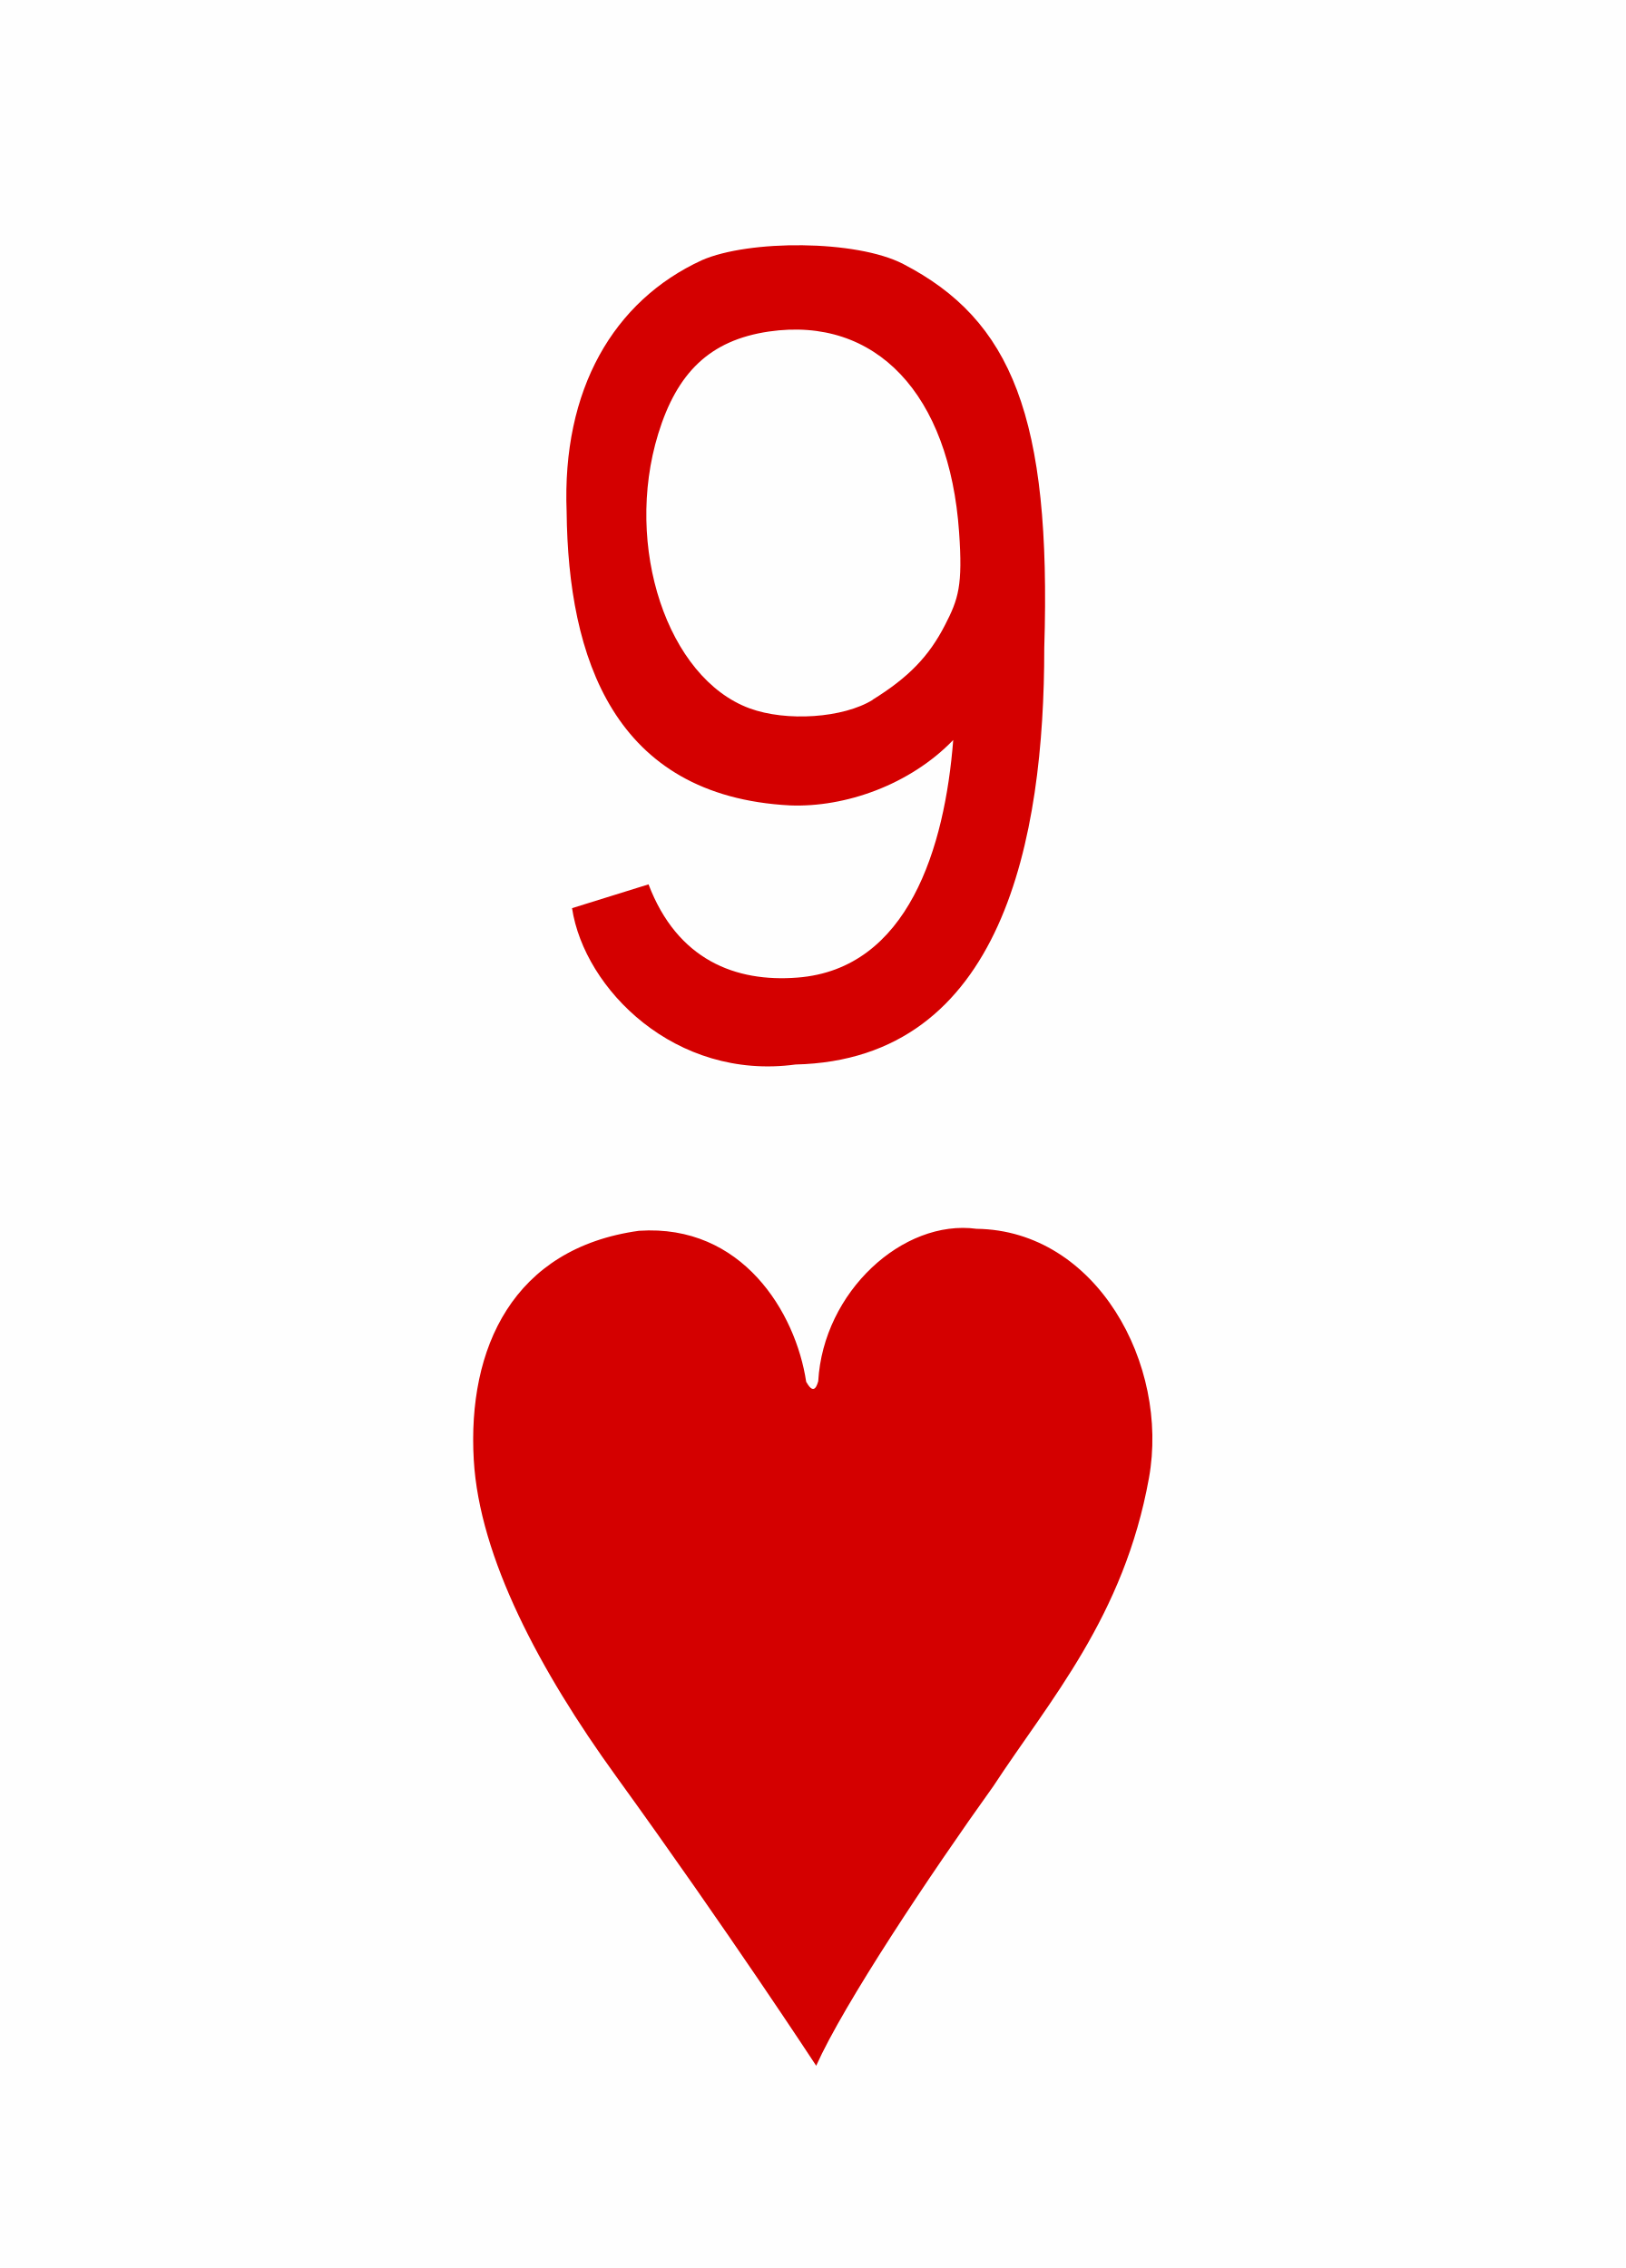
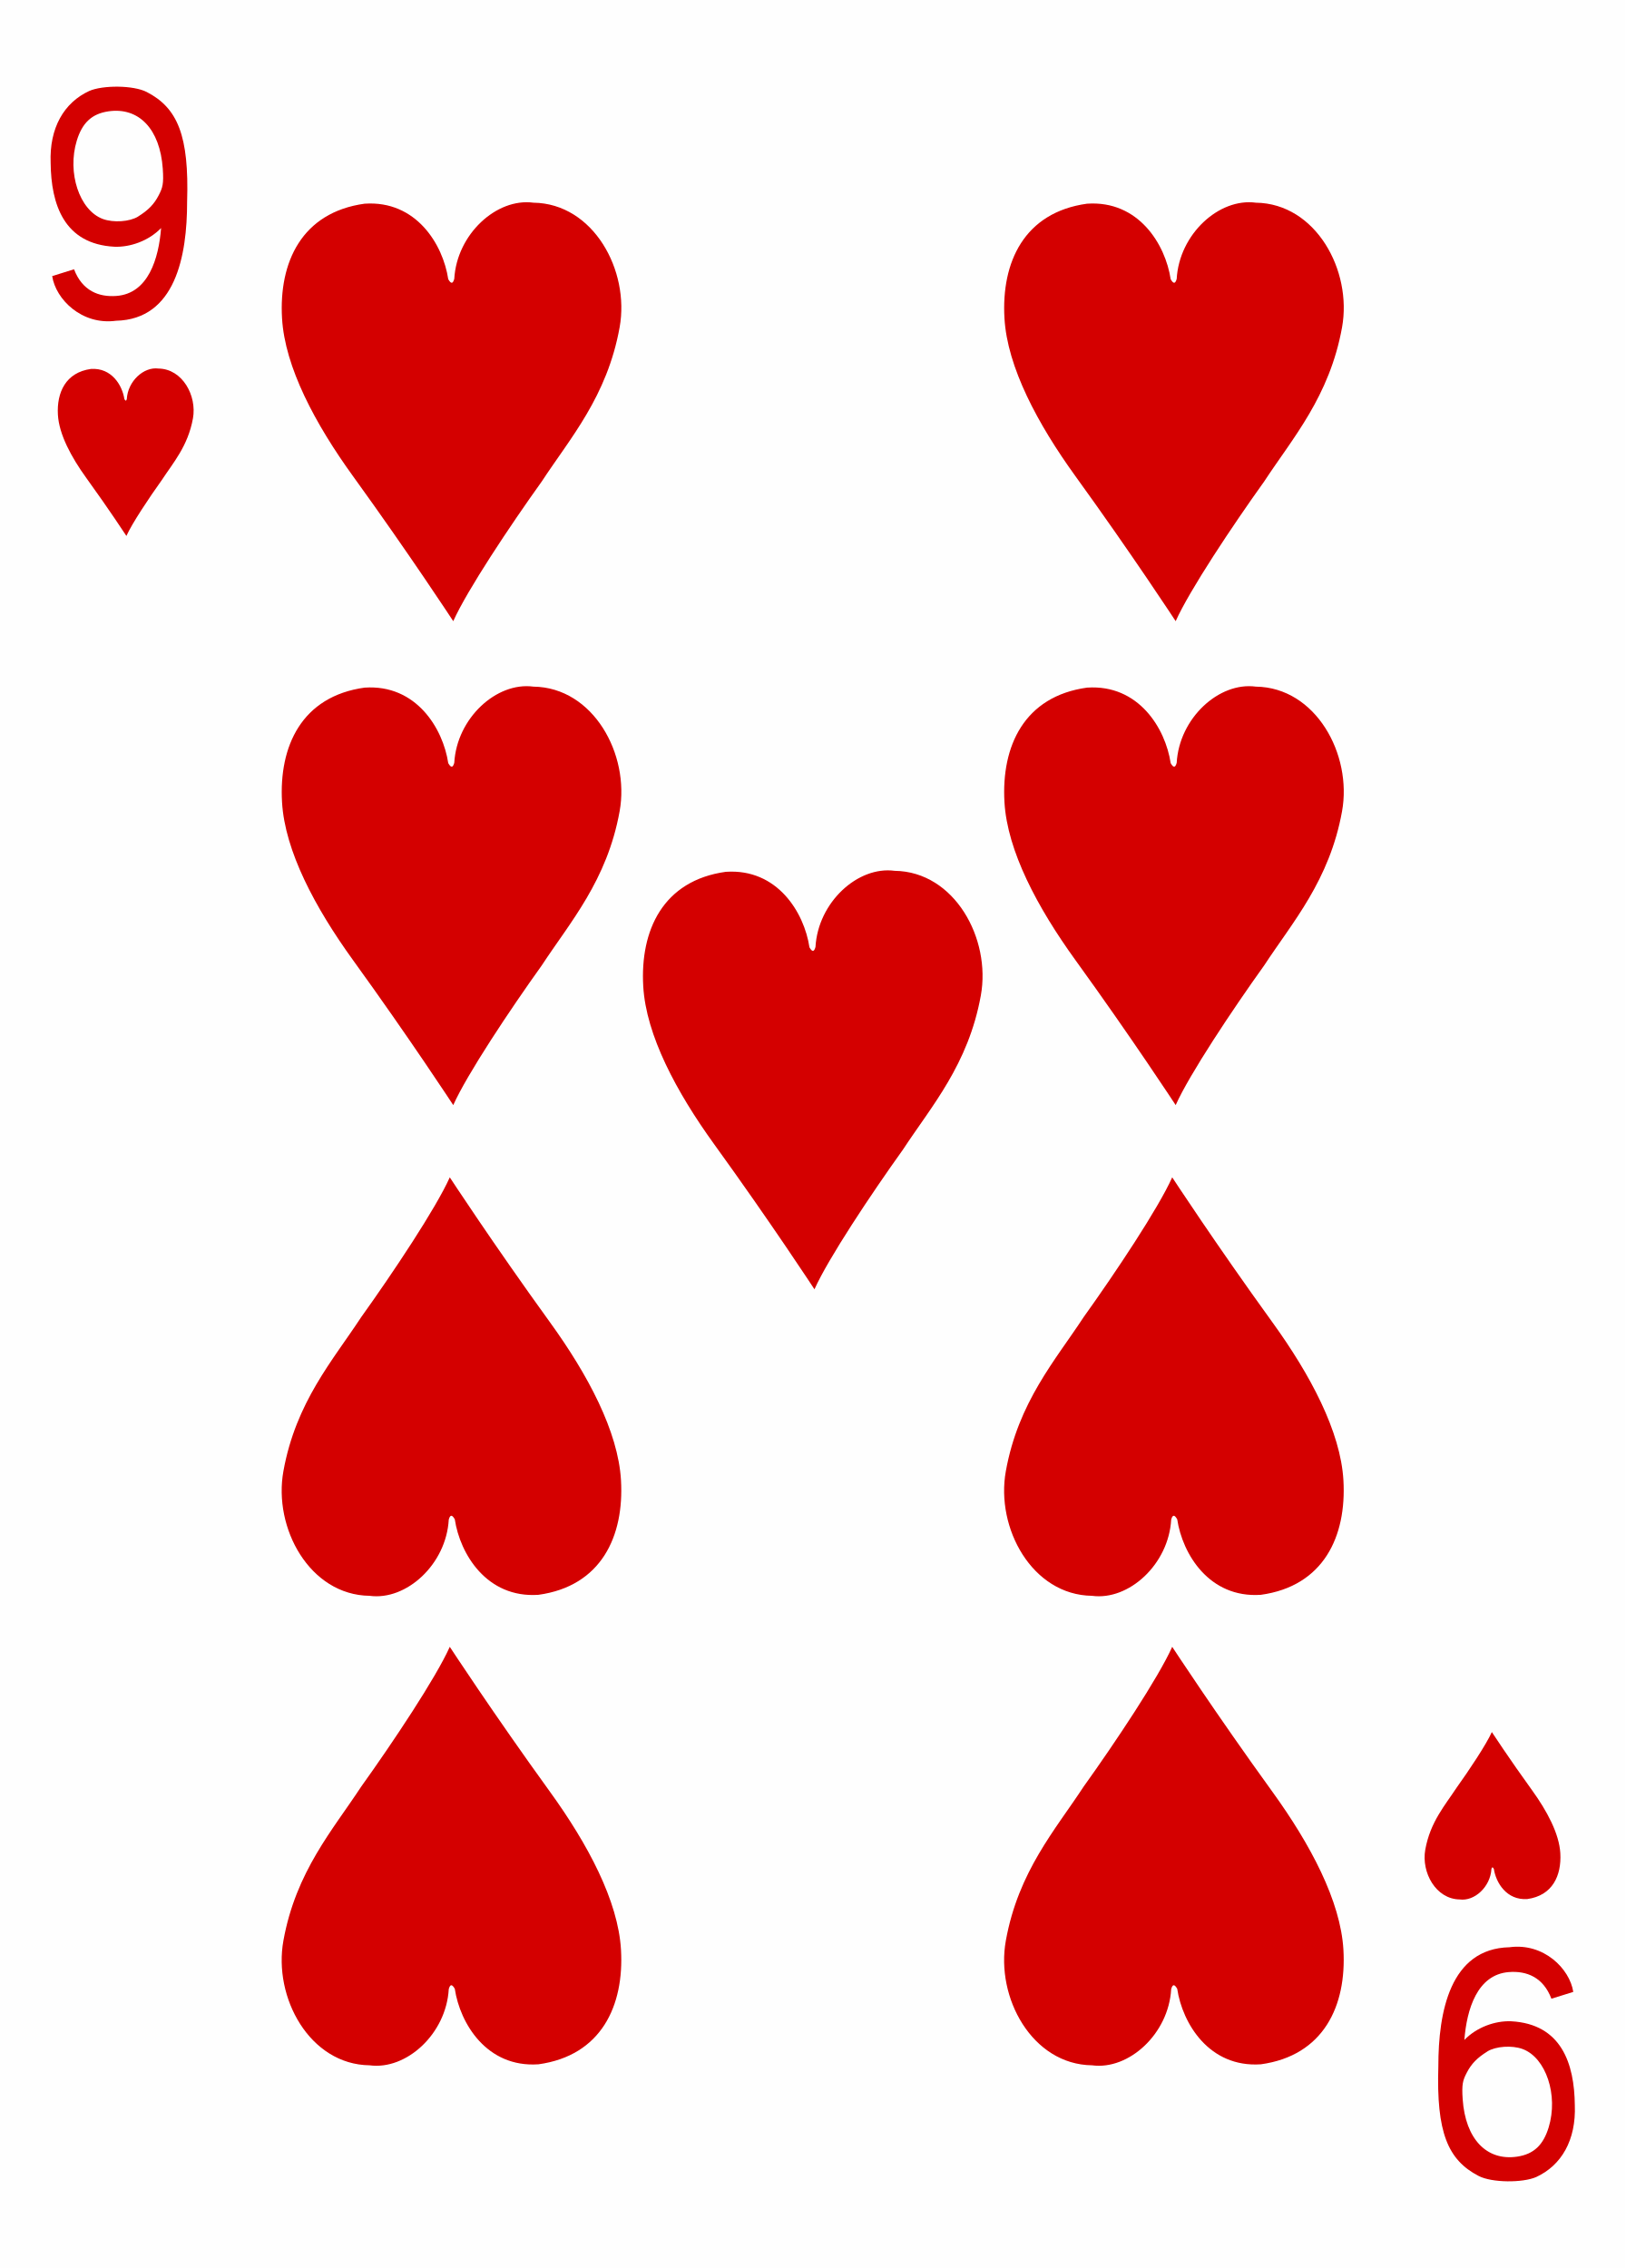
- <svg xmlns="http://www.w3.org/2000/svg" xmlns:xlink="http://www.w3.org/1999/xlink" version="1.2" baseProfile="tiny" viewBox="0 0 225 314" width="225" height="314" fill="#d40000">
+ <svg xmlns="http://www.w3.org/2000/svg" xmlns:xlink="http://www.w3.org/1999/xlink" version="1.2" baseProfile="tiny" width="225" height="314" fill="#d40000">
  <defs>
-     <style>.maxi-card { display: none; } @media (min-width: 75px) { .maxi-card { display: block; } .mini-card { display: none; } }</style>
-     <path id="suit" d="M16.49.2c7.12-.476 10.832 5.638 11.557 10.455.432.766.668.55.834-.042.35-6.186 5.86-11.24 10.96-10.55 8.3.108 13.35 9.393 11.93 17.25-1.73 9.6-6.875 15.38-10.77 21.333C36.586 44.81 30.656 53.716 28.74 58c0 0-6.027-9.222-13.87-20.067-5.243-7.252-9.44-15.11-9.83-21.875-.447-7.73 2.71-14.66 11.45-15.86z" />
-     <path id="numeral" d="M.224 26.224l3.025-.942c1.14 2.995 3.45 3.88 5.89 3.688 4.38-.34 5.83-5.147 6.16-9.397-1.71 1.772-4.276 2.674-6.46 2.586C1.86 21.79.07 16.3.01 10.55-.18 5.71 1.86 2.202 5.36.592c1.855-.812 6.1-.812 7.96.15 4.283 2.217 5.867 6.05 5.58 15.19.004 7.523-1.625 16.287-9.838 16.476-4.748.644-8.352-2.98-8.838-6.184zM12.11 17.98c1.428-.887 2.23-1.717 2.868-2.963.525-1.02.703-1.553.553-3.67-.38-5.457-3.29-8.547-7.52-7.933-2.35.344-3.64 1.64-4.38 4.05-1.364 4.45.367 9.656 3.61 10.854 1.464.54 3.716.386 4.88-.338z" />
+     <path id="b" d="M16.49.2c7.12-.476 10.832 5.638 11.557 10.455.432.766.668.55.834-.042.35-6.186 5.86-11.24 10.96-10.55 8.3.108 13.35 9.393 11.93 17.25-1.73 9.6-6.875 15.38-10.77 21.333C36.586 44.81 30.656 53.716 28.74 58c0 0-6.027-9.222-13.87-20.067-5.243-7.252-9.44-15.11-9.83-21.875-.447-7.73 2.71-14.66 11.45-15.86z" />
+     <path id="a" d="M.224 26.224l3.025-.942c1.14 2.995 3.45 3.88 5.89 3.688 4.38-.34 5.83-5.147 6.16-9.397-1.71 1.772-4.276 2.674-6.46 2.586C1.86 21.79.07 16.3.01 10.55-.18 5.71 1.86 2.202 5.36.592c1.855-.812 6.1-.812 7.96.15 4.283 2.217 5.867 6.05 5.58 15.19.004 7.523-1.625 16.287-9.838 16.476-4.748.644-8.352-2.98-8.838-6.184zM12.11 17.98c1.428-.887 2.23-1.717 2.868-2.963.525-1.02.703-1.553.553-3.67-.38-5.457-3.29-8.547-7.52-7.933-2.35.344-3.64 1.64-4.38 4.05-1.364 4.45.367 9.656 3.61 10.854 1.464.54 3.716.386 4.88-.338z" />
  </defs>
  <rect width="100%" height="100%" fill="#fefefe" />
-   <g class="mini-card">
-     <use xlink:href="#numeral" transform="matrix(3.5 0 0 3.5 78.4 33.95)" />
-     <use xlink:href="#suit" transform="matrix(2 0 0 2 55.5 170)" />
-   </g>
-   <g class="maxi-card">
-     <use xlink:href="#numeral" transform="translate(7 12)" />
-     <use xlink:href="#suit" transform="matrix(.4 0 0 .4 6 51)" />
-     <use xlink:href="#numeral" transform="matrix(-1 0 0 -1 218 302)" />
-     <use xlink:href="#suit" transform="matrix(-.4 0 0 -.4 218 263)" />
-     <use xlink:href="#suit" transform="translate(34 28)" />
-     <use xlink:href="#suit" transform="translate(34 95)" />
-     <use xlink:href="#suit" transform="matrix(-1 0 0 -1 91 221)" />
-     <use xlink:href="#suit" transform="matrix(-1 0 0 -1 91 286)" />
-     <use xlink:href="#suit" transform="translate(84 120.5)" />
-     <use xlink:href="#suit" transform="translate(134 28)" />
-     <use xlink:href="#suit" transform="translate(134 95)" />
-     <use xlink:href="#suit" transform="matrix(-1 0 0 -1 191 221)" />
-     <use xlink:href="#suit" transform="matrix(-1 0 0 -1 191 286)" />
-   </g>
+   <use xlink:href="#a" transform="translate(7 12)" />
+   <use xlink:href="#b" transform="matrix(.4 0 0 .4 6 51)" />
+   <use xlink:href="#a" transform="rotate(180 109 151)" />
+   <use xlink:href="#b" transform="matrix(-.4 0 0 -.4 218 263)" />
+   <use xlink:href="#b" transform="translate(34 28)" />
+   <use xlink:href="#b" transform="translate(34 95)" />
+   <use xlink:href="#b" transform="rotate(180 45.5 110.5)" />
+   <use xlink:href="#b" transform="rotate(180 45.5 143)" />
+   <use xlink:href="#b" transform="translate(84 120.5)" />
+   <use xlink:href="#b" transform="translate(134 28)" />
+   <use xlink:href="#b" transform="translate(134 95)" />
+   <use xlink:href="#b" transform="rotate(180 95.5 110.5)" />
+   <use xlink:href="#b" transform="rotate(180 95.5 143)" />
</svg>
